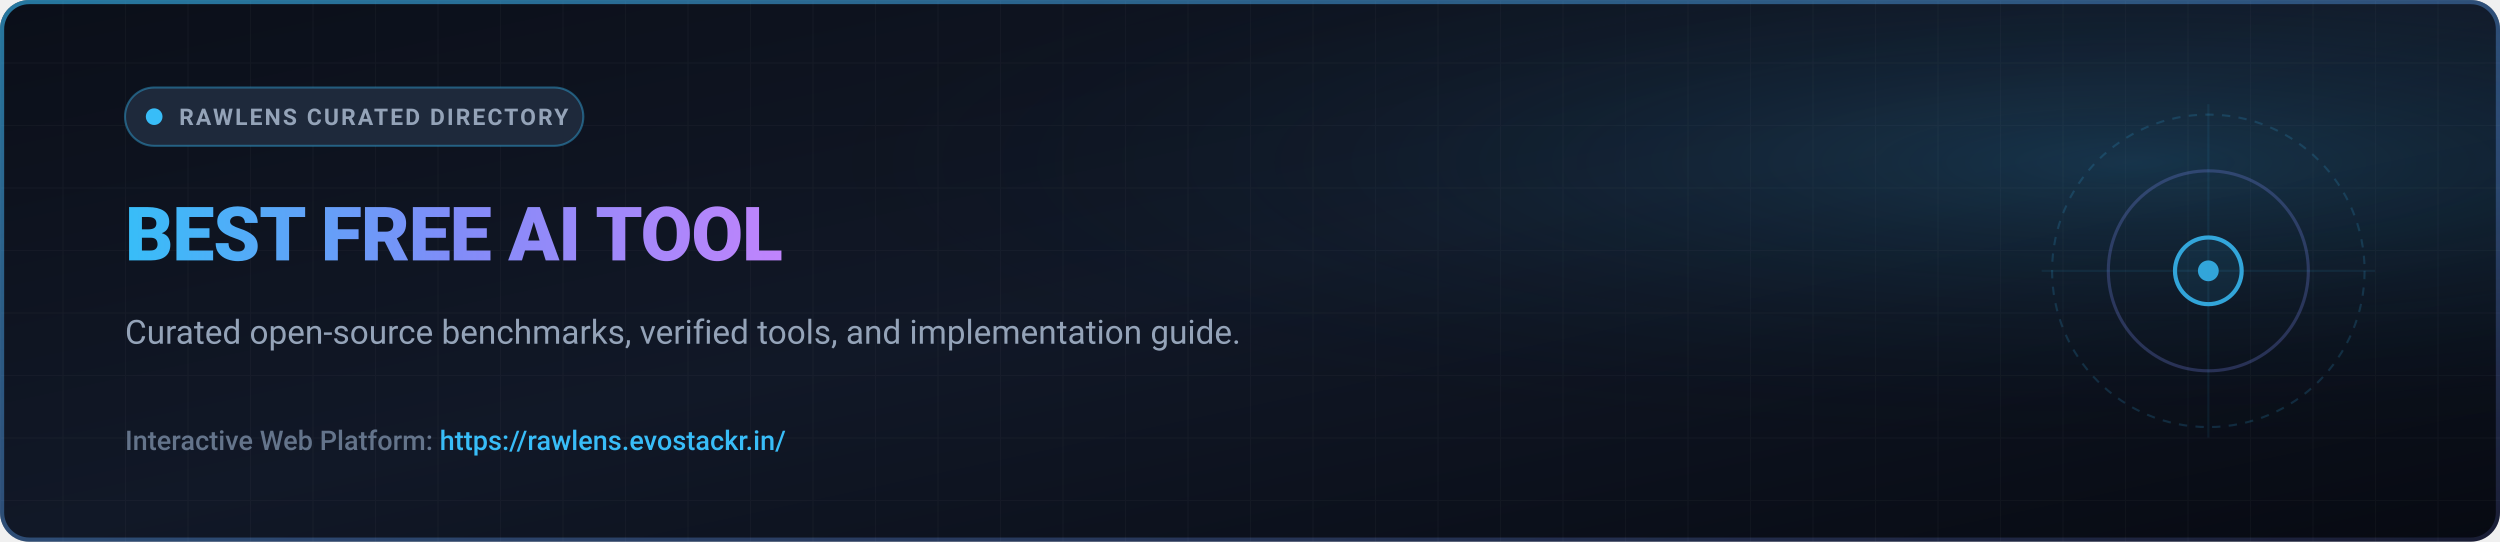
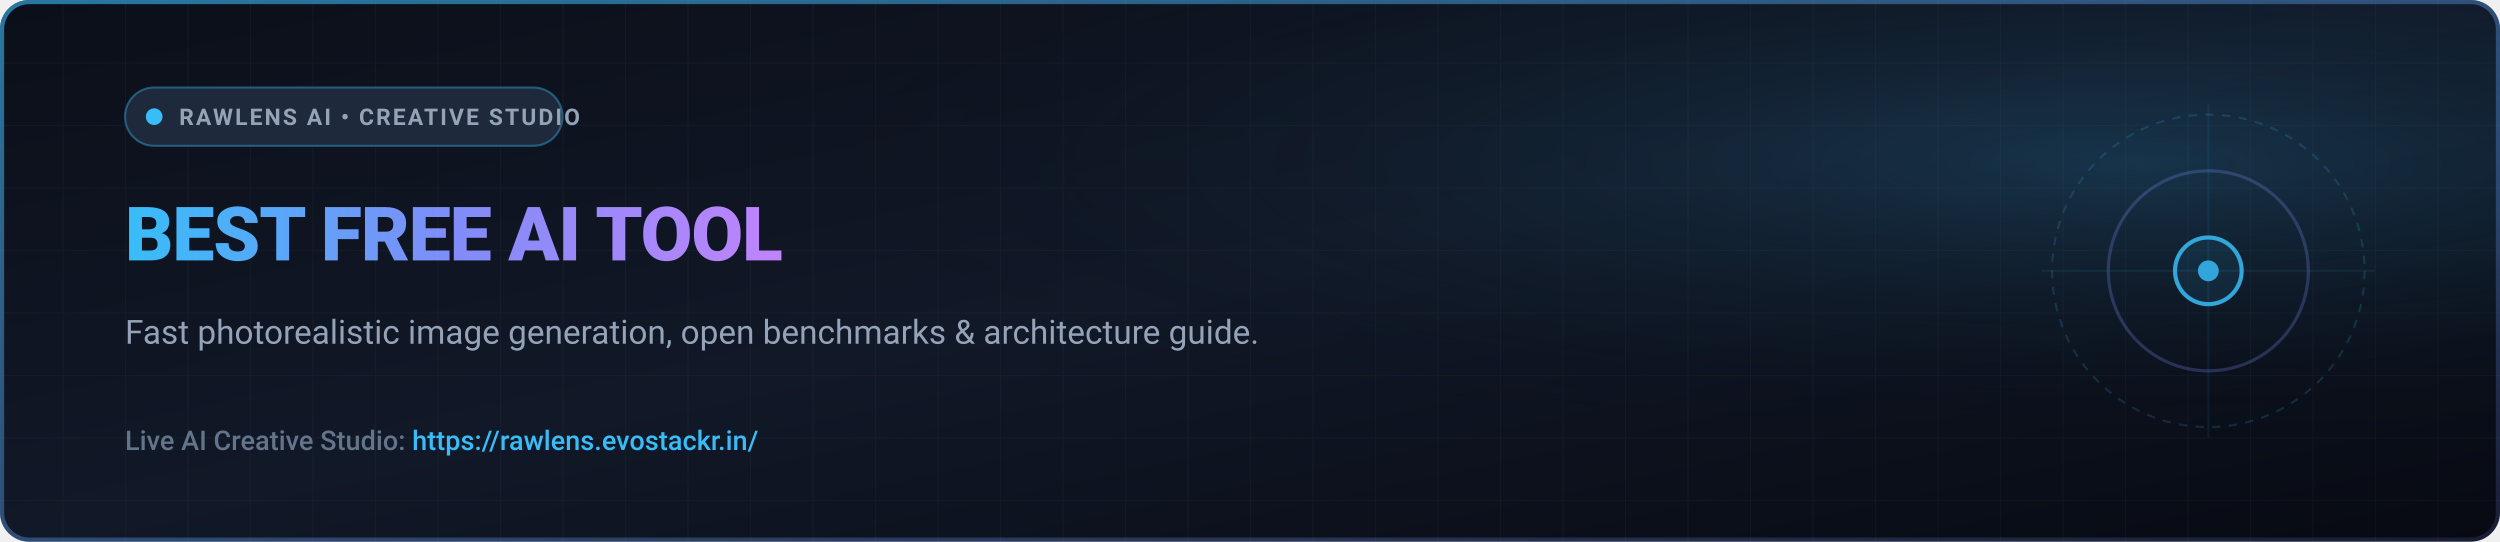
<svg xmlns="http://www.w3.org/2000/svg" width="1200" height="260" viewBox="0 0 1200 260" fill="none">
  <defs>
    <linearGradient id="bg" x1="0%" y1="0%" x2="100%" y2="100%">
      <stop offset="0%" stop-color="#0b0f19" />
      <stop offset="50%" stop-color="#111827" />
      <stop offset="100%" stop-color="#070a12" />
    </linearGradient>
    <linearGradient id="titleGrad" x1="0%" y1="0%" x2="100%" y2="0%">
      <stop offset="0%" stop-color="#38bdf8" />
      <stop offset="50%" stop-color="#818cf8" />
      <stop offset="100%" stop-color="#c084fc" />
    </linearGradient>
    <linearGradient id="borderGrad" x1="0%" y1="0%" x2="100%" y2="100%">
      <stop offset="0%" stop-color="#38bdf8" stop-opacity="0.6" />
      <stop offset="100%" stop-color="#818cf8" stop-opacity="0.15" />
    </linearGradient>
    <radialGradient id="glow" cx="85%" cy="30%" r="55%">
      <stop offset="0%" stop-color="#38bdf8" stop-opacity="0.18" />
      <stop offset="100%" stop-color="#000000" stop-opacity="0" />
    </radialGradient>
    <pattern id="grid" width="30" height="30" patternUnits="userSpaceOnUse">
      <path d="M 30 0 L 0 0 0 30" fill="none" stroke="#ffffff" stroke-opacity="0.03" stroke-width="1" />
    </pattern>
  </defs>
  <rect width="1200" height="260" rx="14" fill="url(#bg)" />
  <rect width="1200" height="260" rx="14" fill="url(#grid)" />
  <rect width="1200" height="260" rx="14" fill="url(#glow)" />
  <rect width="1198" height="258" x="1" y="1" rx="13" fill="none" stroke="url(#borderGrad)" stroke-width="2" />
  <g transform="translate(60, 42)">
-     <rect width="220" height="28" rx="14" fill="#1e293b" stroke="#38bdf8" stroke-opacity="0.4" stroke-width="1" />
+     <rect width="210" height="28" rx="14" fill="#1e293b" stroke="#38bdf8" stroke-opacity="0.4" stroke-width="1" />
    <circle cx="14" cy="14" r="4" fill="#38bdf8" />
-     <text x="26" y="18" fill="#94a3b8" font-family="-apple-system, BlinkMacSystemFont, 'Segoe UI', Roboto, sans-serif" font-size="11" font-weight="600" letter-spacing="1">RAWLENS CURATED DIRECTORY</text>
+     <text x="26" y="18" fill="#94a3b8" font-family="-apple-system, BlinkMacSystemFont, 'Segoe UI', Roboto, sans-serif" font-size="11" font-weight="600" letter-spacing="1">RAWLENS AI • CREATIVE STUDIO</text>
  </g>
  <text x="60" y="125" fill="url(#titleGrad)" font-family="-apple-system, BlinkMacSystemFont, 'Segoe UI', Roboto, sans-serif" font-size="36" font-weight="800" letter-spacing="-0.5">BEST FREE AI TOOL</text>
-   <text x="60" y="165" fill="#94a3b8" font-family="-apple-system, BlinkMacSystemFont, 'Segoe UI', Roboto, sans-serif" font-size="16" font-weight="400">Curated open-source benchmarks, verified tools, and implementation guide.</text>
+   <text x="60" y="165" fill="#94a3b8" font-family="-apple-system, BlinkMacSystemFont, 'Segoe UI', Roboto, sans-serif" font-size="16" font-weight="400">Fast photorealistic image generation, open benchmarks &amp; architecture guide.</text>
  <g transform="translate(60, 202)">
-     <text x="0" y="14" fill="#64748b" font-family="-apple-system, BlinkMacSystemFont, 'Segoe UI', Roboto, sans-serif" font-size="13" font-weight="500">Interactive Web Platform: <tspan fill="#38bdf8">https://rawlens.evostackr.in/</tspan>
+     <text x="0" y="14" fill="#64748b" font-family="-apple-system, BlinkMacSystemFont, 'Segoe UI', Roboto, sans-serif" font-size="13" font-weight="500">Live AI Creative Studio: <tspan fill="#38bdf8">https://rawlens.evostackr.in/</tspan>
    </text>
  </g>
  <g transform="translate(960, 30)" opacity="0.85">
    <circle cx="100" cy="100" r="75" stroke="#38bdf8" stroke-opacity="0.2" stroke-width="1" stroke-dasharray="4 4" fill="none" />
    <circle cx="100" cy="100" r="48" stroke="#818cf8" stroke-opacity="0.3" stroke-width="1.5" fill="none" />
    <circle cx="100" cy="100" r="16" fill="#38bdf8" fill-opacity="0.1" stroke="#38bdf8" stroke-width="2" />
    <circle cx="100" cy="100" r="5" fill="#38bdf8" />
    <line x1="100" y1="20" x2="100" y2="180" stroke="#38bdf8" stroke-opacity="0.1" />
    <line x1="20" y1="100" x2="180" y2="100" stroke="#38bdf8" stroke-opacity="0.1" />
  </g>
</svg>
